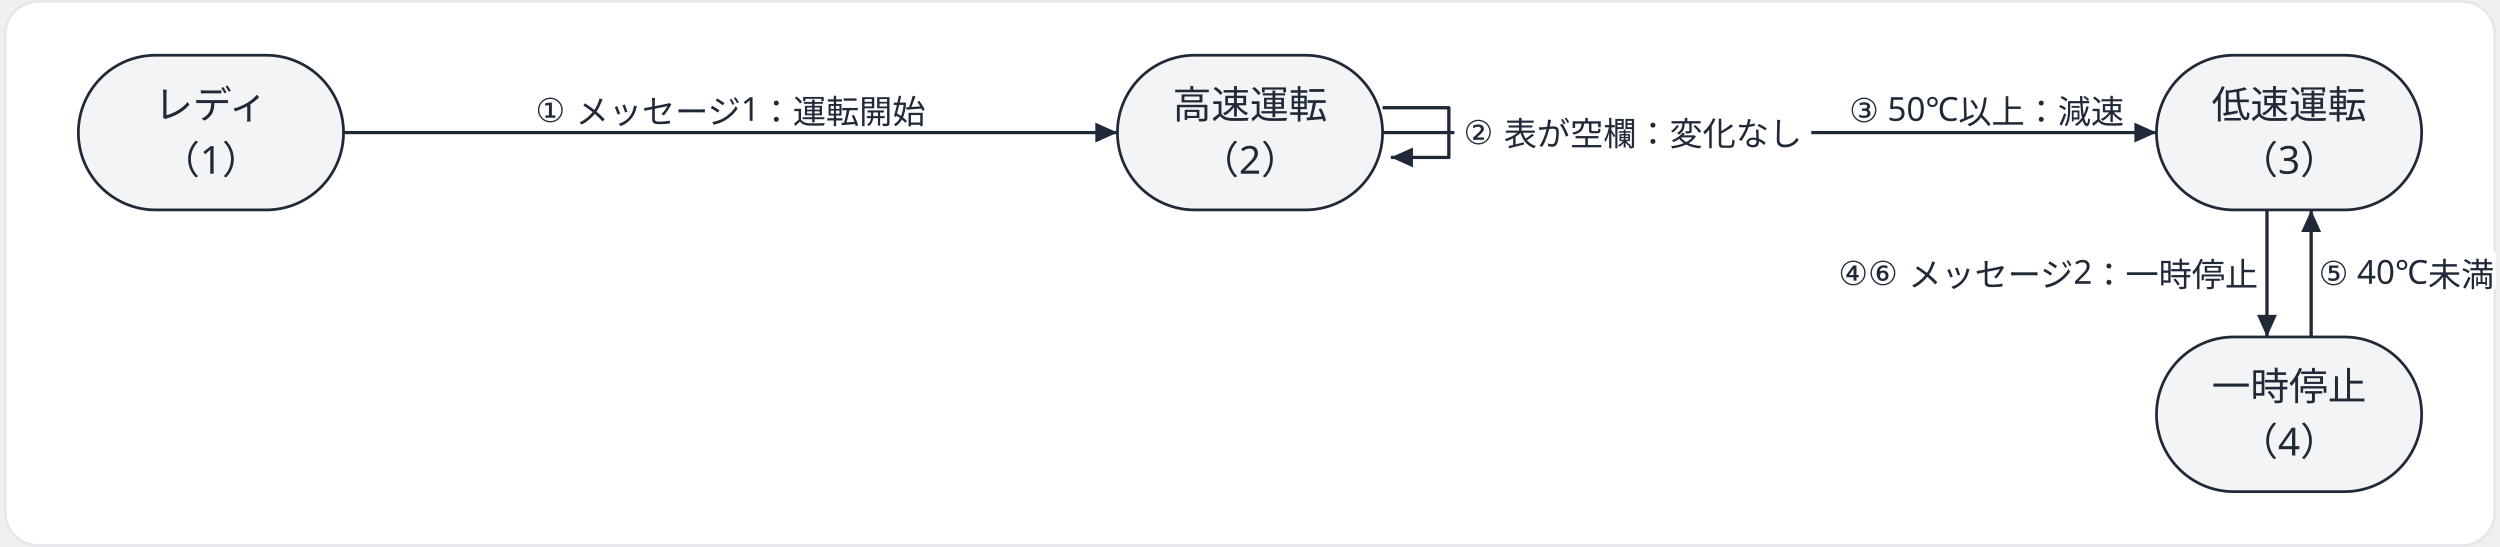
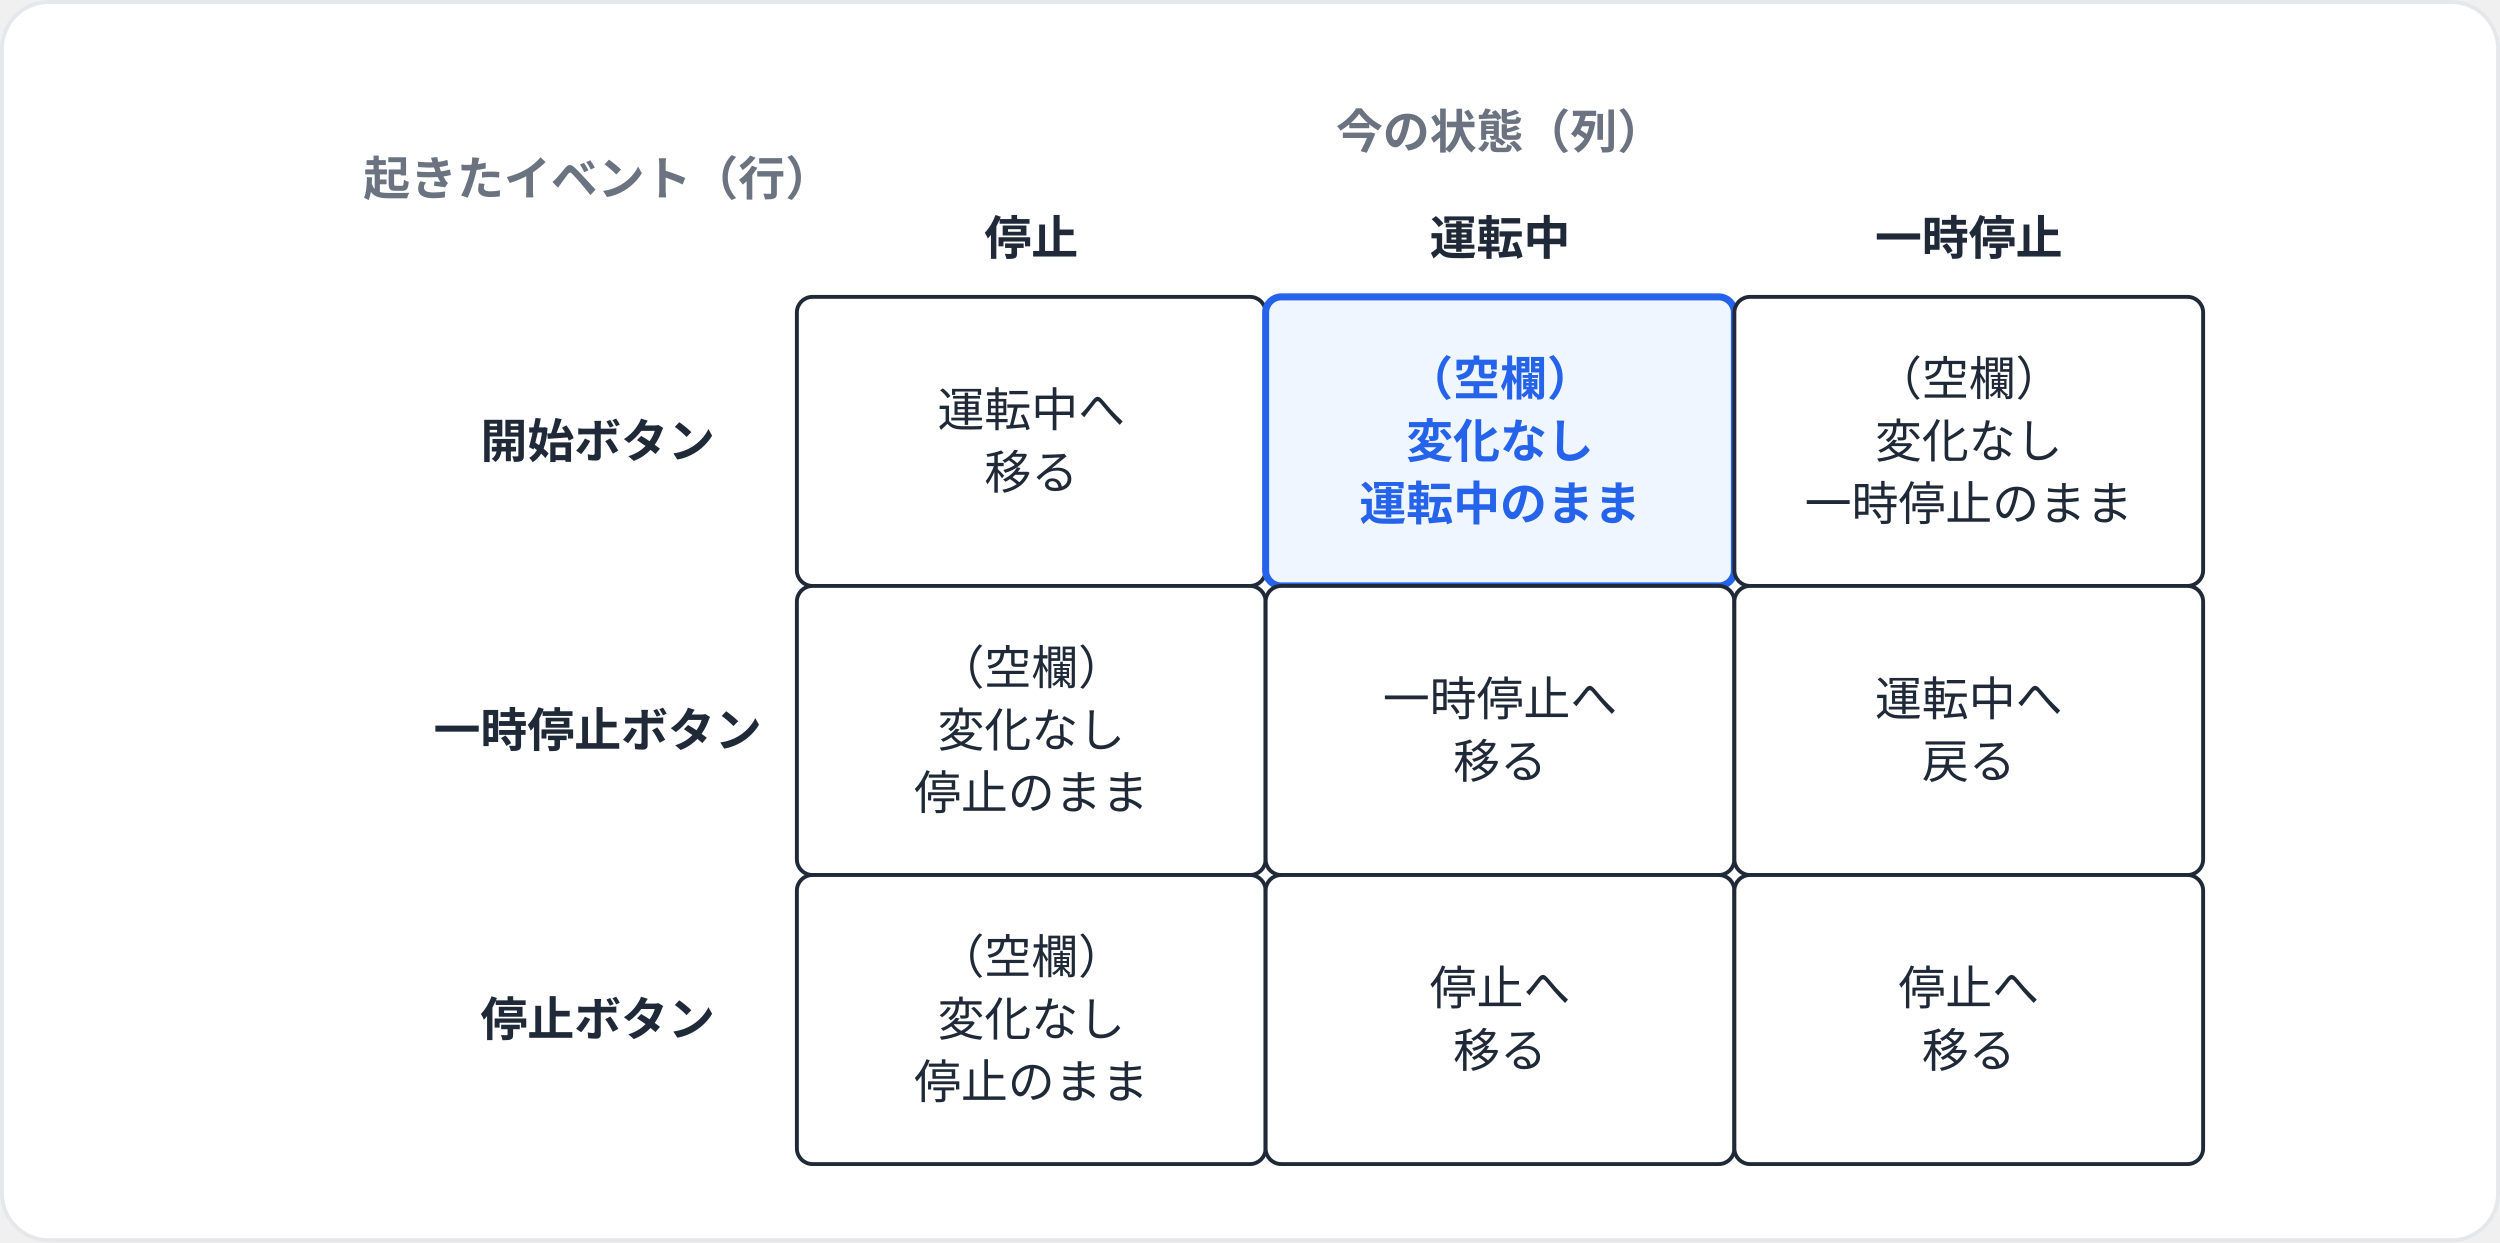
- <svg xmlns="http://www.w3.org/2000/svg" width="640" height="140" viewBox="0 0 902.4 198">
-   <rect x="0.5" y="0.5" width="901.4" height="197" rx="12" fill="#ffffff" stroke="#e5e7eb" stroke-width="1" />
-   <g transform="translate(20 20)">
-     <polyline points="103,28 383.2,28" fill="none" stroke="#1f2937" stroke-width="1.2" stroke-linejoin="round" />
-     <polygon points="383.2,28 375.2,31.6 375.2,24.4" fill="#1f2937" />
-     <polyline points="479.2,19 503.2,19 503.2,37 482.2,37" fill="none" stroke="#1f2937" stroke-width="1.2" stroke-linejoin="round" />
-     <polygon points="482.2,37 490.2,33.4 490.2,40.6" fill="#1f2937" />
-     <polyline points="479.2,28 759.4,28" fill="none" stroke="#1f2937" stroke-width="1.2" stroke-linejoin="round" />
-     <polygon points="759.4,28 751.4,31.6 751.4,24.4" fill="#1f2937" />
-     <polyline points="799.4,56 799.4,102" fill="none" stroke="#1f2937" stroke-width="1.2" stroke-linejoin="round" />
-     <polygon points="799.4,102 795.8,94 803,94" fill="#1f2937" />
-     <polyline points="815.4,102 815.4,56" fill="none" stroke="#1f2937" stroke-width="1.2" stroke-linejoin="round" />
-     <polygon points="815.4,56 819,64 811.8,64" fill="#1f2937" />
-     <rect x="7" y="0" width="96" height="56" rx="28" fill="#f3f4f6" stroke="#1f2937" stroke-width="1" />
-     <text x="55" y="22.9" font-family="Hiragino Sans, Hiragino Kaku Gothic ProN, Noto Sans JP, Yu Gothic, Meiryo, sans-serif" font-size="14" fill="#1f2937" text-anchor="middle">レディ</text>
-     <text x="55" y="42.9" font-family="Hiragino Sans, Hiragino Kaku Gothic ProN, Noto Sans JP, Yu Gothic, Meiryo, sans-serif" font-size="14" fill="#1f2937" text-anchor="middle">（1）</text>
-     <rect x="383.2" y="0" width="96" height="56" rx="28" fill="#f3f4f6" stroke="#1f2937" stroke-width="1" />
-     <text x="431.2" y="22.9" font-family="Hiragino Sans, Hiragino Kaku Gothic ProN, Noto Sans JP, Yu Gothic, Meiryo, sans-serif" font-size="14" fill="#1f2937" text-anchor="middle">高速運転</text>
-     <text x="431.2" y="42.9" font-family="Hiragino Sans, Hiragino Kaku Gothic ProN, Noto Sans JP, Yu Gothic, Meiryo, sans-serif" font-size="14" fill="#1f2937" text-anchor="middle">（2）</text>
-     <rect x="759.4" y="0" width="96" height="56" rx="28" fill="#f3f4f6" stroke="#1f2937" stroke-width="1" />
-     <text x="807.4" y="22.9" font-family="Hiragino Sans, Hiragino Kaku Gothic ProN, Noto Sans JP, Yu Gothic, Meiryo, sans-serif" font-size="14" fill="#1f2937" text-anchor="middle">低速運転</text>
-     <text x="807.4" y="42.9" font-family="Hiragino Sans, Hiragino Kaku Gothic ProN, Noto Sans JP, Yu Gothic, Meiryo, sans-serif" font-size="14" fill="#1f2937" text-anchor="middle">（3）</text>
-     <rect x="759.4" y="102" width="96" height="56" rx="28" fill="#f3f4f6" stroke="#1f2937" stroke-width="1" />
-     <text x="807.4" y="124.9" font-family="Hiragino Sans, Hiragino Kaku Gothic ProN, Noto Sans JP, Yu Gothic, Meiryo, sans-serif" font-size="14" fill="#1f2937" text-anchor="middle">一時停止</text>
-     <text x="807.4" y="144.9" font-family="Hiragino Sans, Hiragino Kaku Gothic ProN, Noto Sans JP, Yu Gothic, Meiryo, sans-serif" font-size="14" fill="#1f2937" text-anchor="middle">（4）</text>
-     <rect x="169.2" y="11" width="147.8" height="16" rx="3" fill="#ffffff" />
-     <text x="243.1" y="24.2" font-family="Hiragino Sans, Hiragino Kaku Gothic ProN, Noto Sans JP, Yu Gothic, Meiryo, sans-serif" font-size="12" fill="#1f2937" text-anchor="middle">① メッセージ1：運転開始</text>
-     <rect x="505.2" y="19" width="129.2" height="16" rx="3" fill="#ffffff" />
-     <text x="569.8" y="32.2" font-family="Hiragino Sans, Hiragino Kaku Gothic ProN, Noto Sans JP, Yu Gothic, Meiryo, sans-serif" font-size="12" fill="#1f2937" text-anchor="middle">② 表が空欄：変化なし</text>
-     <rect x="647.4" y="11" width="101" height="16" rx="3" fill="#ffffff" />
-     <text x="697.9" y="24.2" font-family="Hiragino Sans, Hiragino Kaku Gothic ProN, Noto Sans JP, Yu Gothic, Meiryo, sans-serif" font-size="12" fill="#1f2937" text-anchor="middle">③ 50℃以上：減速</text>
-     <rect x="643" y="70" width="154.4" height="16" rx="3" fill="#ffffff" />
-     <text x="720.2" y="83.2" font-family="Hiragino Sans, Hiragino Kaku Gothic ProN, Noto Sans JP, Yu Gothic, Meiryo, sans-serif" font-size="12" fill="#1f2937" text-anchor="middle">④⑥ メッセージ2：一時停止</text>
-     <rect x="817.4" y="70" width="65" height="16" rx="3" fill="#ffffff" />
-     <text x="849.9" y="83.2" font-family="Hiragino Sans, Hiragino Kaku Gothic ProN, Noto Sans JP, Yu Gothic, Meiryo, sans-serif" font-size="12" fill="#1f2937" text-anchor="middle">⑤ 40℃未満</text>
+ <svg xmlns="http://www.w3.org/2000/svg" width="640" height="318" viewBox="0 0 640 318">
+   <rect x="0.5" y="0.5" width="639" height="317" rx="12" fill="#ffffff" stroke="#e5e7eb" stroke-width="1" />
+   <g transform="translate(76 20)">
+     <text x="308" y="18" font-family="Hiragino Sans, Hiragino Kaku Gothic ProN, Noto Sans JP, Yu Gothic, Meiryo, sans-serif" font-size="12" fill="#6b7280" text-anchor="middle" font-weight="600">今の状態（列）</text>
+     <text x="77" y="30" font-family="Hiragino Sans, Hiragino Kaku Gothic ProN, Noto Sans JP, Yu Gothic, Meiryo, sans-serif" font-size="12" fill="#6b7280" text-anchor="middle" font-weight="600">起きたイベント（行）</text>
+     <text x="188" y="45.2" font-family="Hiragino Sans, Hiragino Kaku Gothic ProN, Noto Sans JP, Yu Gothic, Meiryo, sans-serif" font-size="12" fill="#1f2937" text-anchor="middle" font-weight="600">停止</text>
+     <text x="308" y="45.2" font-family="Hiragino Sans, Hiragino Kaku Gothic ProN, Noto Sans JP, Yu Gothic, Meiryo, sans-serif" font-size="12" fill="#1f2937" text-anchor="middle" font-weight="600">運転中</text>
+     <text x="428" y="45.2" font-family="Hiragino Sans, Hiragino Kaku Gothic ProN, Noto Sans JP, Yu Gothic, Meiryo, sans-serif" font-size="12" fill="#1f2937" text-anchor="middle" font-weight="600">一時停止</text>
+     <text x="77" y="97.2" font-family="Hiragino Sans, Hiragino Kaku Gothic ProN, Noto Sans JP, Yu Gothic, Meiryo, sans-serif" font-size="12" fill="#1f2937" text-anchor="middle" font-weight="600">開始ボタン</text>
+     <text x="77" y="171.2" font-family="Hiragino Sans, Hiragino Kaku Gothic ProN, Noto Sans JP, Yu Gothic, Meiryo, sans-serif" font-size="12" fill="#1f2937" text-anchor="middle" font-weight="600">一時停止ボタン</text>
+     <text x="77" y="245.2" font-family="Hiragino Sans, Hiragino Kaku Gothic ProN, Noto Sans JP, Yu Gothic, Meiryo, sans-serif" font-size="12" fill="#1f2937" text-anchor="middle" font-weight="600">停止ボタン</text>
+     <rect x="128" y="56" width="120" height="74" rx="4" fill="#ffffff" stroke="#1f2937" stroke-width="1" />
+     <text x="188" y="89.2" font-family="Hiragino Sans, Hiragino Kaku Gothic ProN, Noto Sans JP, Yu Gothic, Meiryo, sans-serif" font-size="12" fill="#1f2937" text-anchor="middle">運転中へ</text>
+     <text x="188" y="105.2" font-family="Hiragino Sans, Hiragino Kaku Gothic ProN, Noto Sans JP, Yu Gothic, Meiryo, sans-serif" font-size="12" fill="#1f2937" text-anchor="middle">移る</text>
+     <rect x="248" y="56" width="120" height="74" rx="4" fill="#eff6ff" stroke="#2563eb" stroke-width="1.8" />
+     <text x="308" y="81.2" font-family="Hiragino Sans, Hiragino Kaku Gothic ProN, Noto Sans JP, Yu Gothic, Meiryo, sans-serif" font-size="12" fill="#2563eb" text-anchor="middle" font-weight="600">（空欄）</text>
+     <text x="308" y="97.2" font-family="Hiragino Sans, Hiragino Kaku Gothic ProN, Noto Sans JP, Yu Gothic, Meiryo, sans-serif" font-size="12" fill="#2563eb" text-anchor="middle" font-weight="600">変化なし</text>
+     <text x="308" y="113.2" font-family="Hiragino Sans, Hiragino Kaku Gothic ProN, Noto Sans JP, Yu Gothic, Meiryo, sans-serif" font-size="12" fill="#2563eb" text-anchor="middle" font-weight="600">運転中のまま</text>
+     <rect x="368" y="56" width="120" height="74" rx="4" fill="#ffffff" stroke="#1f2937" stroke-width="1" />
+     <text x="428" y="81.2" font-family="Hiragino Sans, Hiragino Kaku Gothic ProN, Noto Sans JP, Yu Gothic, Meiryo, sans-serif" font-size="12" fill="#1f2937" text-anchor="middle">（空欄）</text>
+     <text x="428" y="97.2" font-family="Hiragino Sans, Hiragino Kaku Gothic ProN, Noto Sans JP, Yu Gothic, Meiryo, sans-serif" font-size="12" fill="#1f2937" text-anchor="middle">変化なし</text>
+     <text x="428" y="113.2" font-family="Hiragino Sans, Hiragino Kaku Gothic ProN, Noto Sans JP, Yu Gothic, Meiryo, sans-serif" font-size="12" fill="#1f2937" text-anchor="middle">一時停止のまま</text>
+     <rect x="128" y="130" width="120" height="74" rx="4" fill="#ffffff" stroke="#1f2937" stroke-width="1" />
+     <text x="188" y="155.2" font-family="Hiragino Sans, Hiragino Kaku Gothic ProN, Noto Sans JP, Yu Gothic, Meiryo, sans-serif" font-size="12" fill="#1f2937" text-anchor="middle">（空欄）</text>
+     <text x="188" y="171.2" font-family="Hiragino Sans, Hiragino Kaku Gothic ProN, Noto Sans JP, Yu Gothic, Meiryo, sans-serif" font-size="12" fill="#1f2937" text-anchor="middle">変化なし</text>
+     <text x="188" y="187.2" font-family="Hiragino Sans, Hiragino Kaku Gothic ProN, Noto Sans JP, Yu Gothic, Meiryo, sans-serif" font-size="12" fill="#1f2937" text-anchor="middle">停止のまま</text>
+     <rect x="248" y="130" width="120" height="74" rx="4" fill="#ffffff" stroke="#1f2937" stroke-width="1" />
+     <text x="308" y="163.2" font-family="Hiragino Sans, Hiragino Kaku Gothic ProN, Noto Sans JP, Yu Gothic, Meiryo, sans-serif" font-size="12" fill="#1f2937" text-anchor="middle">一時停止へ</text>
+     <text x="308" y="179.2" font-family="Hiragino Sans, Hiragino Kaku Gothic ProN, Noto Sans JP, Yu Gothic, Meiryo, sans-serif" font-size="12" fill="#1f2937" text-anchor="middle">移る</text>
+     <rect x="368" y="130" width="120" height="74" rx="4" fill="#ffffff" stroke="#1f2937" stroke-width="1" />
+     <text x="428" y="163.2" font-family="Hiragino Sans, Hiragino Kaku Gothic ProN, Noto Sans JP, Yu Gothic, Meiryo, sans-serif" font-size="12" fill="#1f2937" text-anchor="middle">運転中へ</text>
+     <text x="428" y="179.2" font-family="Hiragino Sans, Hiragino Kaku Gothic ProN, Noto Sans JP, Yu Gothic, Meiryo, sans-serif" font-size="12" fill="#1f2937" text-anchor="middle">戻る</text>
+     <rect x="128" y="204" width="120" height="74" rx="4" fill="#ffffff" stroke="#1f2937" stroke-width="1" />
+     <text x="188" y="229.2" font-family="Hiragino Sans, Hiragino Kaku Gothic ProN, Noto Sans JP, Yu Gothic, Meiryo, sans-serif" font-size="12" fill="#1f2937" text-anchor="middle">（空欄）</text>
+     <text x="188" y="245.2" font-family="Hiragino Sans, Hiragino Kaku Gothic ProN, Noto Sans JP, Yu Gothic, Meiryo, sans-serif" font-size="12" fill="#1f2937" text-anchor="middle">変化なし</text>
+     <text x="188" y="261.2" font-family="Hiragino Sans, Hiragino Kaku Gothic ProN, Noto Sans JP, Yu Gothic, Meiryo, sans-serif" font-size="12" fill="#1f2937" text-anchor="middle">停止のまま</text>
+     <rect x="248" y="204" width="120" height="74" rx="4" fill="#ffffff" stroke="#1f2937" stroke-width="1" />
+     <text x="308" y="237.2" font-family="Hiragino Sans, Hiragino Kaku Gothic ProN, Noto Sans JP, Yu Gothic, Meiryo, sans-serif" font-size="12" fill="#1f2937" text-anchor="middle">停止へ</text>
+     <text x="308" y="253.2" font-family="Hiragino Sans, Hiragino Kaku Gothic ProN, Noto Sans JP, Yu Gothic, Meiryo, sans-serif" font-size="12" fill="#1f2937" text-anchor="middle">移る</text>
+     <rect x="368" y="204" width="120" height="74" rx="4" fill="#ffffff" stroke="#1f2937" stroke-width="1" />
+     <text x="428" y="237.2" font-family="Hiragino Sans, Hiragino Kaku Gothic ProN, Noto Sans JP, Yu Gothic, Meiryo, sans-serif" font-size="12" fill="#1f2937" text-anchor="middle">停止へ</text>
+     <text x="428" y="253.2" font-family="Hiragino Sans, Hiragino Kaku Gothic ProN, Noto Sans JP, Yu Gothic, Meiryo, sans-serif" font-size="12" fill="#1f2937" text-anchor="middle">移る</text>
  </g>
</svg>
